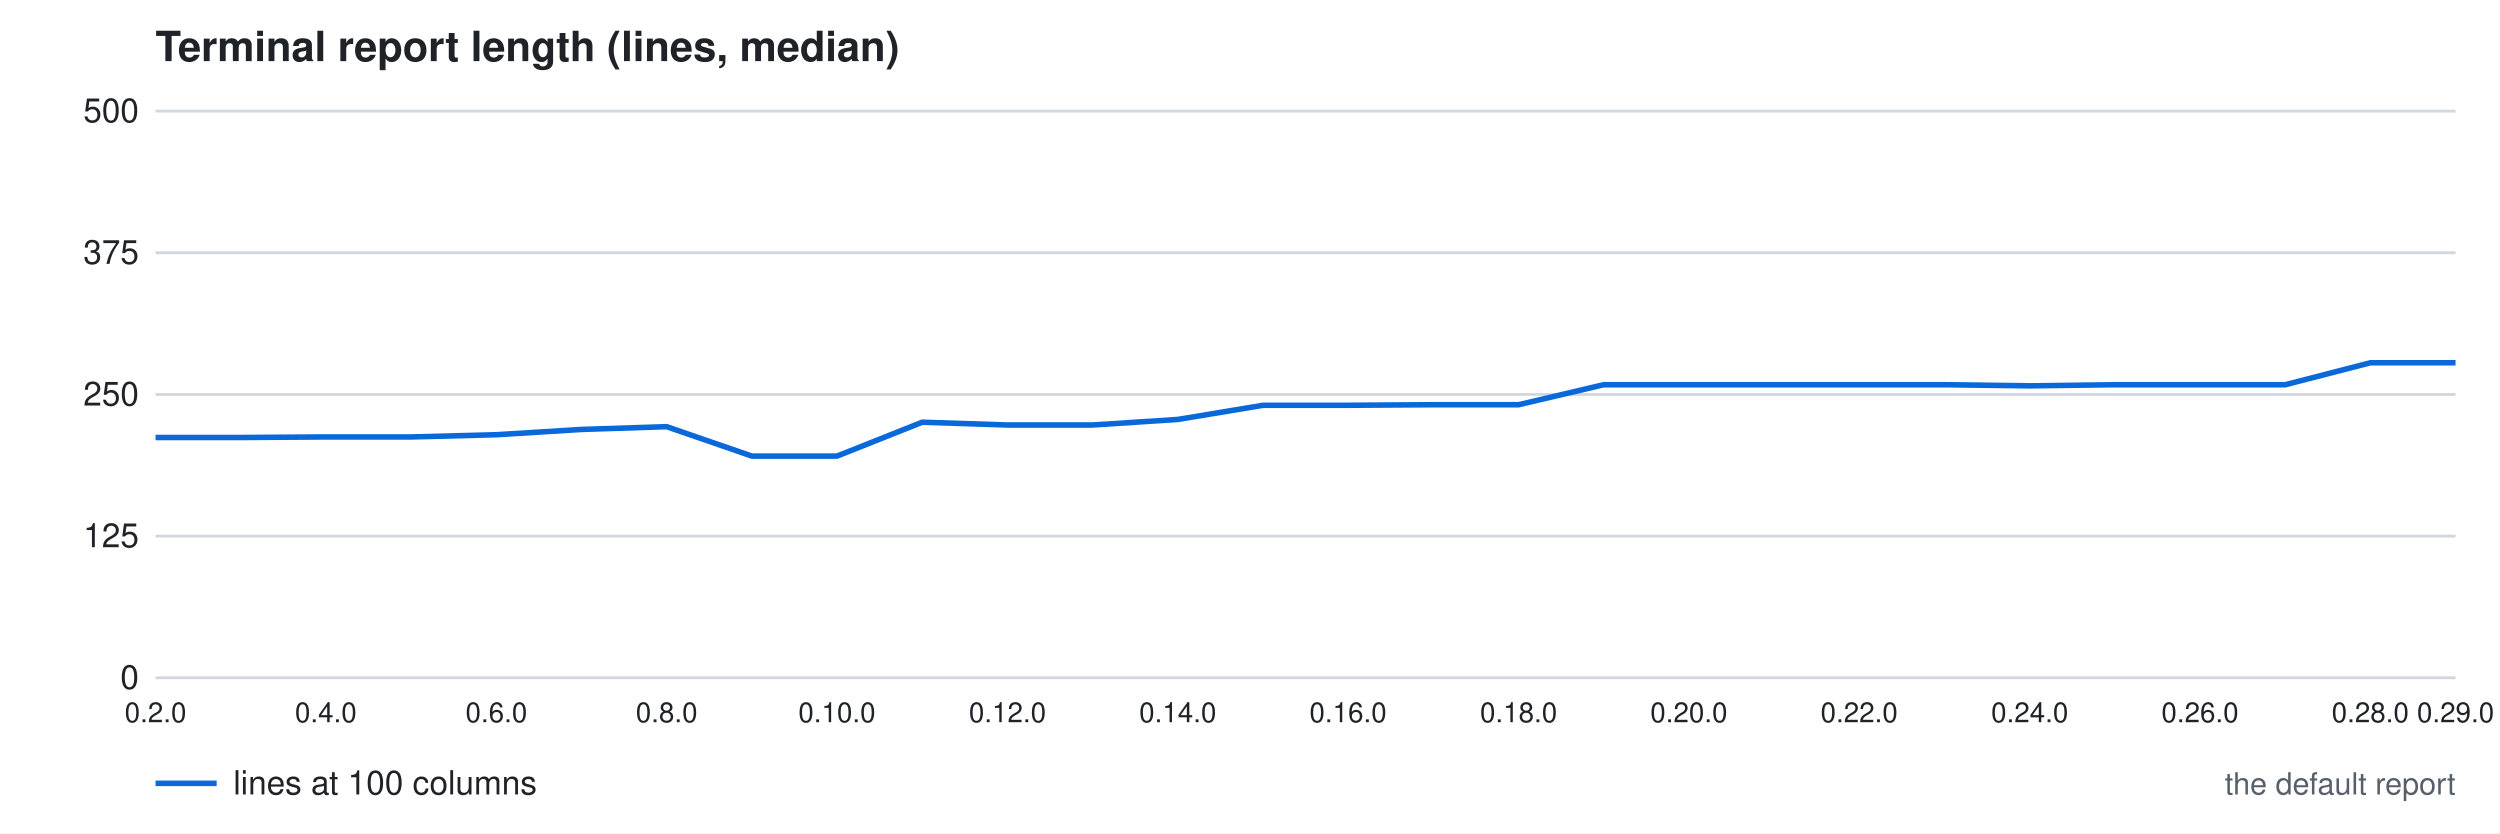
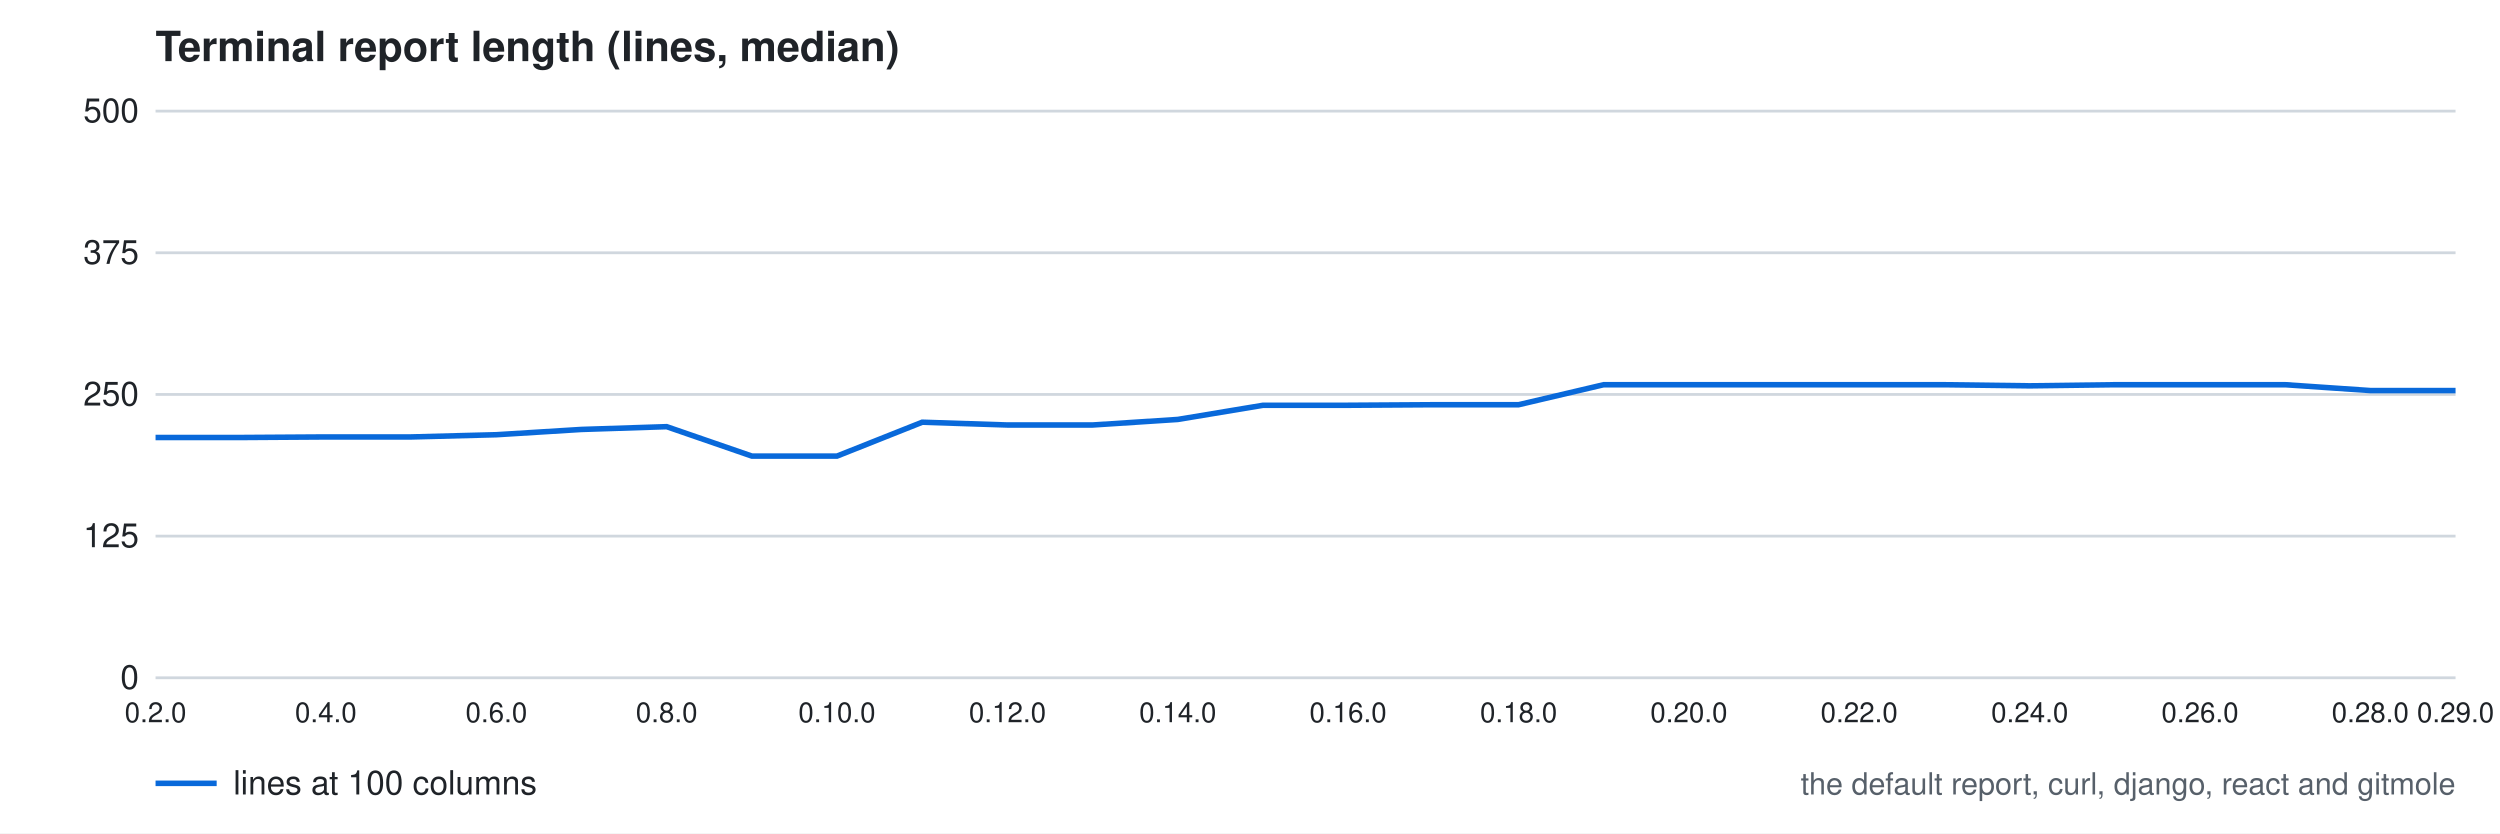
<svg xmlns="http://www.w3.org/2000/svg" width="900" height="300" viewBox="0 0 900 300" font-family="-apple-system,Segoe UI,Helvetica,Arial,sans-serif" font-size="12">
  <rect width="900" height="300" fill="#ffffff" />
  <text x="56" y="22" font-size="15" font-weight="600" fill="#1f2328">Terminal report length (lines, median)</text>
  <line x1="56" y1="244.0" x2="884" y2="244.0" stroke="#d0d7de" stroke-width="1" />
  <text x="50" y="248.0" text-anchor="end" fill="#1f2328">0</text>
  <line x1="56" y1="193.0" x2="884" y2="193.0" stroke="#d0d7de" stroke-width="1" />
  <text x="50" y="197.0" text-anchor="end" fill="#1f2328">125</text>
  <line x1="56" y1="142.0" x2="884" y2="142.0" stroke="#d0d7de" stroke-width="1" />
  <text x="50" y="146.0" text-anchor="end" fill="#1f2328">250</text>
  <line x1="56" y1="91.0" x2="884" y2="91.0" stroke="#d0d7de" stroke-width="1" />
  <text x="50" y="95.0" text-anchor="end" fill="#1f2328">375</text>
  <line x1="56" y1="40.0" x2="884" y2="40.0" stroke="#d0d7de" stroke-width="1" />
  <text x="50" y="44.0" text-anchor="end" fill="#1f2328">500</text>
  <text x="56.0" y="260" text-anchor="middle" fill="#1f2328" font-size="10">0.2.0</text>
  <text x="117.3" y="260" text-anchor="middle" fill="#1f2328" font-size="10">0.4.0</text>
  <text x="178.7" y="260" text-anchor="middle" fill="#1f2328" font-size="10">0.6.0</text>
  <text x="240.0" y="260" text-anchor="middle" fill="#1f2328" font-size="10">0.8.0</text>
  <text x="301.3" y="260" text-anchor="middle" fill="#1f2328" font-size="10">0.10.0</text>
  <text x="362.7" y="260" text-anchor="middle" fill="#1f2328" font-size="10">0.12.0</text>
  <text x="424.0" y="260" text-anchor="middle" fill="#1f2328" font-size="10">0.14.0</text>
  <text x="485.3" y="260" text-anchor="middle" fill="#1f2328" font-size="10">0.16.0</text>
  <text x="546.7" y="260" text-anchor="middle" fill="#1f2328" font-size="10">0.18.0</text>
  <text x="608.0" y="260" text-anchor="middle" fill="#1f2328" font-size="10">0.20.0</text>
  <text x="669.3" y="260" text-anchor="middle" fill="#1f2328" font-size="10">0.22.0</text>
  <text x="730.7" y="260" text-anchor="middle" fill="#1f2328" font-size="10">0.24.0</text>
  <text x="792.0" y="260" text-anchor="middle" fill="#1f2328" font-size="10">0.26.0</text>
  <text x="853.3" y="260" text-anchor="middle" fill="#1f2328" font-size="10">0.28.0</text>
  <text x="884.0" y="260" text-anchor="middle" fill="#1f2328" font-size="10">0.29.0</text>
-   <polyline points="56.0,157.5 86.7,157.5 117.3,157.3 148.0,157.3 178.7,156.5 209.3,154.6 240.0,153.6 270.7,164.2 301.3,164.2 332.0,152.0 362.7,153.0 393.3,153.0 424.0,151.0 454.7,145.9 485.3,145.9 516.0,145.7 546.7,145.7 577.3,138.5 608.0,138.5 638.7,138.5 669.3,138.5 700.0,138.5 730.7,138.9 761.3,138.5 792.0,138.5 822.7,138.5 853.3,130.6 884.0,130.6" fill="none" stroke="#0969da" stroke-width="2" />
+   <polyline points="56.0,157.5 86.7,157.5 117.3,157.3 148.0,157.3 178.7,156.5 209.3,154.6 240.0,153.6 270.7,164.2 301.3,164.2 332.0,152.0 362.7,153.0 393.3,153.0 424.0,151.0 454.7,145.9 485.3,145.9 516.0,145.7 546.7,145.7 577.3,138.5 608.0,138.5 638.7,138.5 669.3,138.5 700.0,138.5 730.7,138.9 761.3,138.5 792.0,138.5 822.7,138.5 853.3,140.6 884.0,140.6" fill="none" stroke="#0969da" stroke-width="2" />
  <line x1="56" y1="282" x2="78" y2="282" stroke="#0969da" stroke-width="2" />
  <text x="84" y="286" fill="#1f2328">lines at 100 columns</text>
-   <text x="884" y="286" text-anchor="end" fill="#57606a" font-size="11">the default report</text>
+   <text x="884" y="286" text-anchor="end" fill="#57606a" font-size="11">the default report, curl, django, react and gitmole</text>
</svg>
